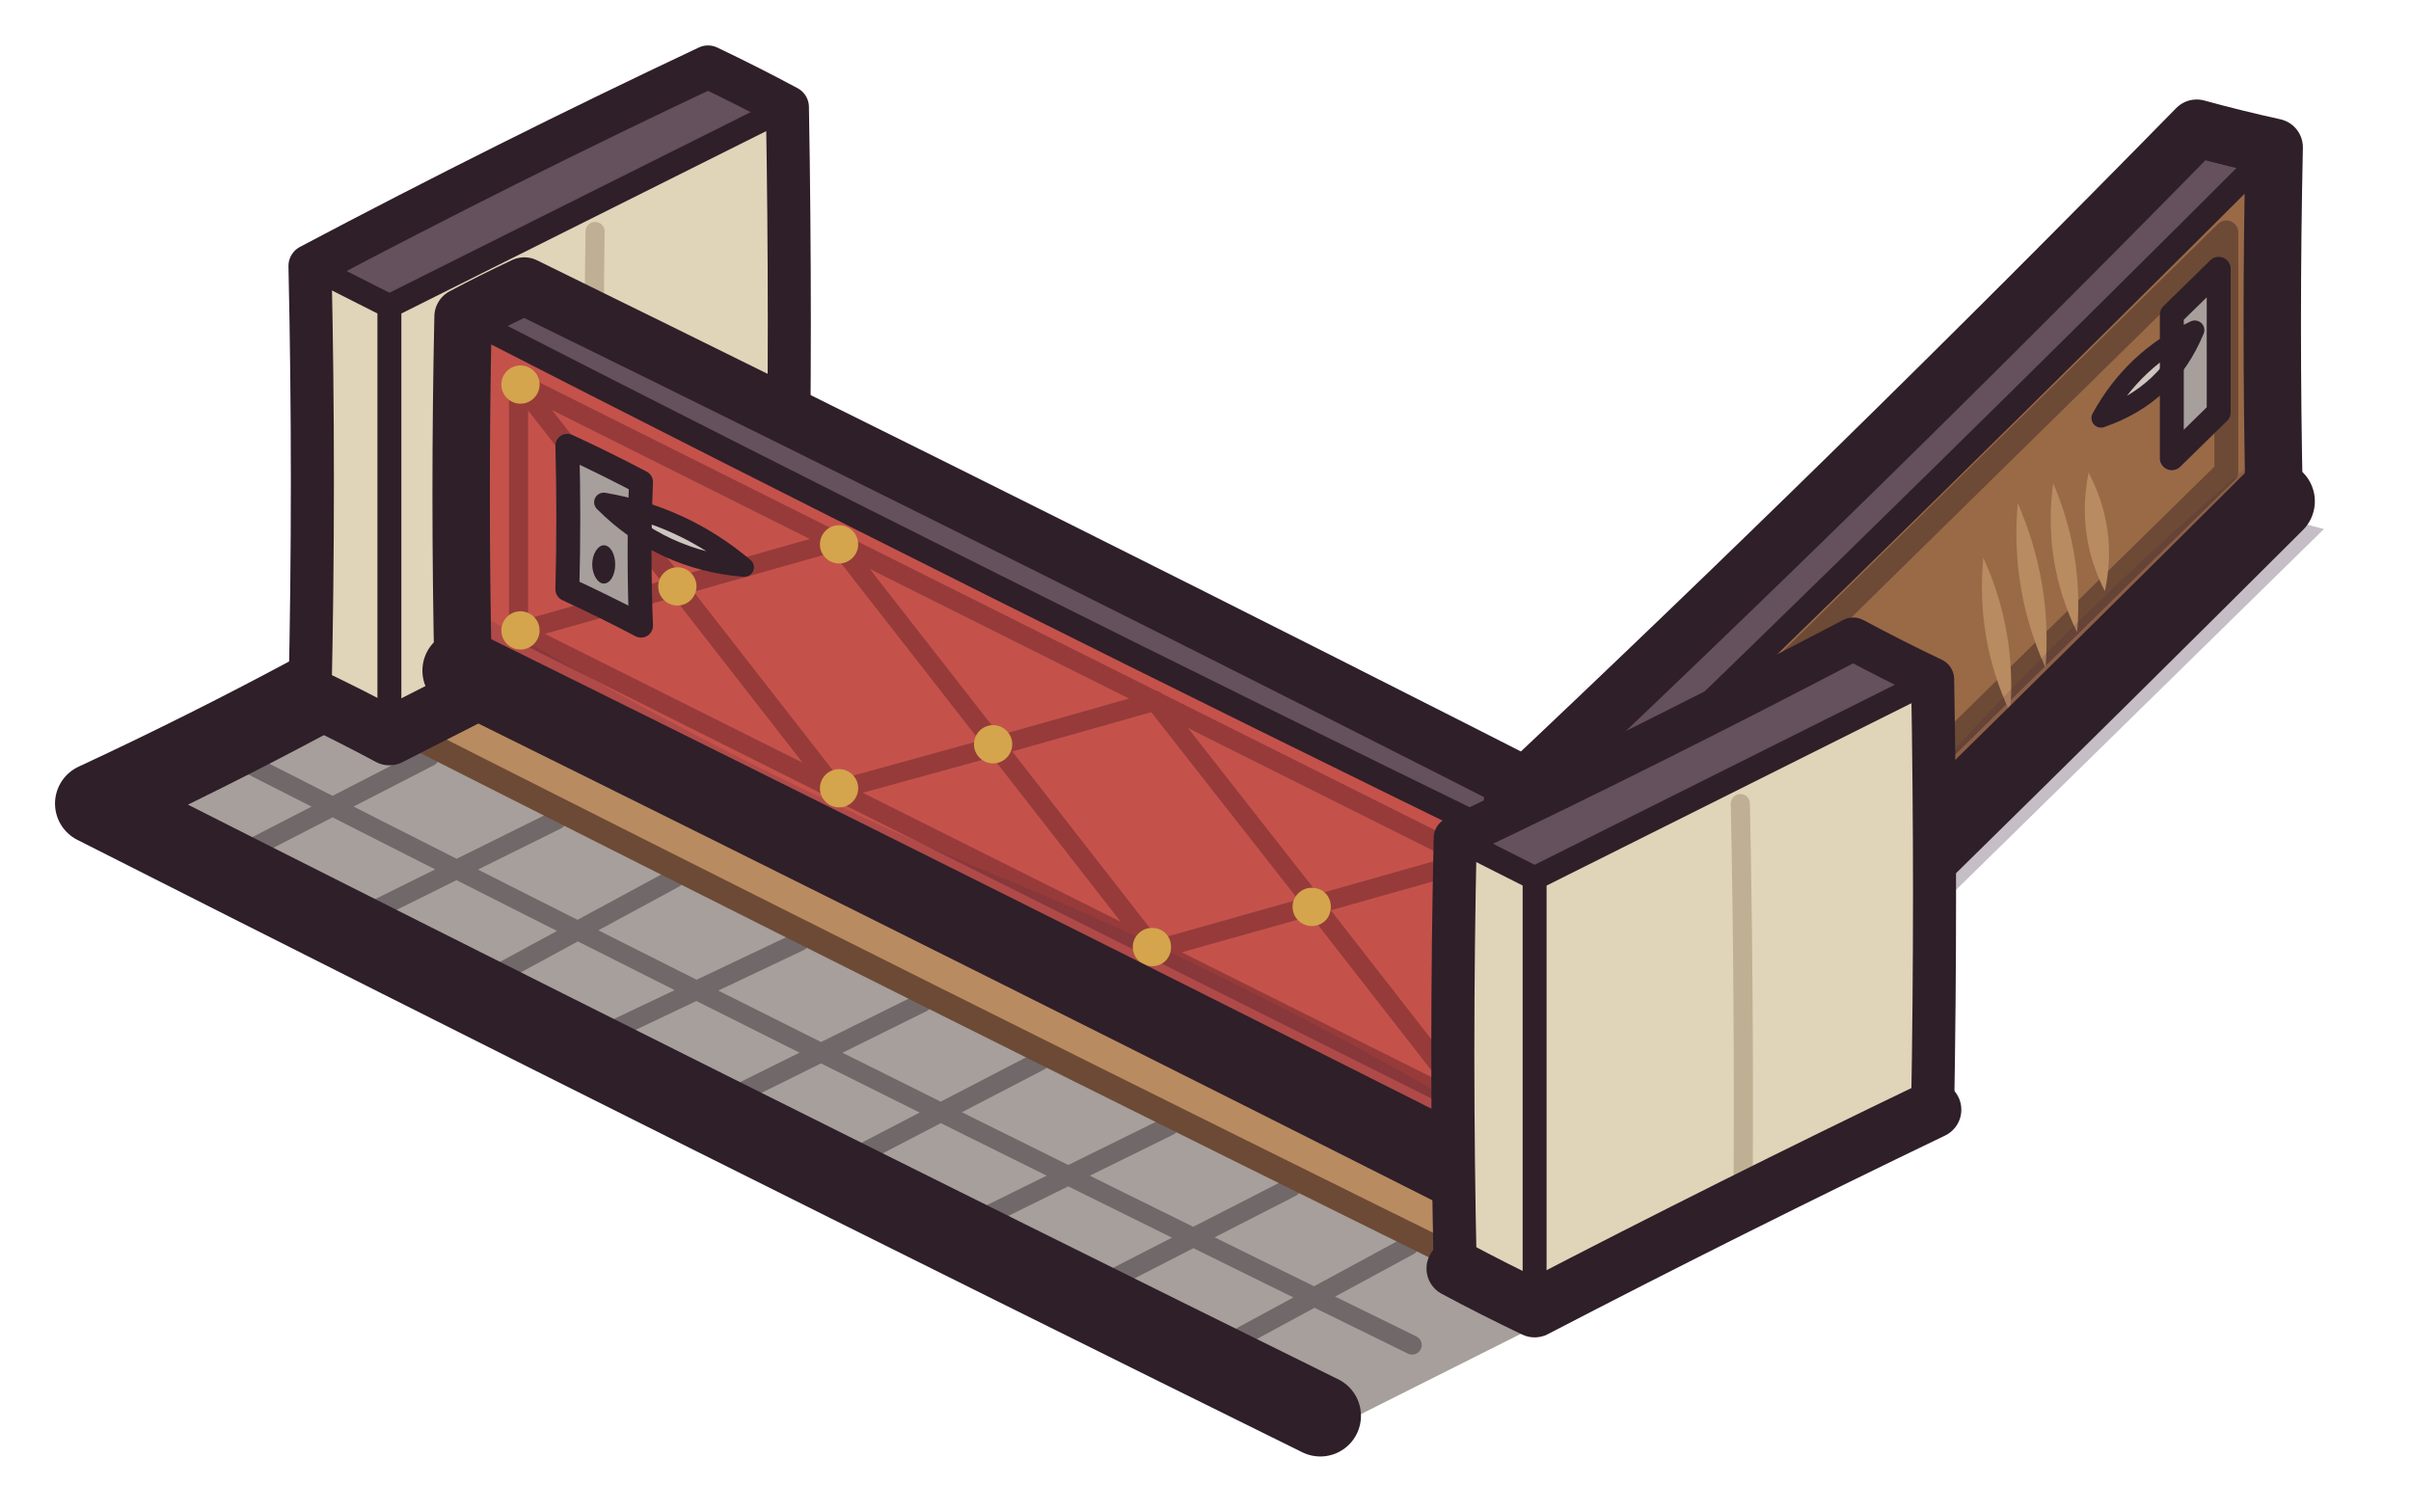
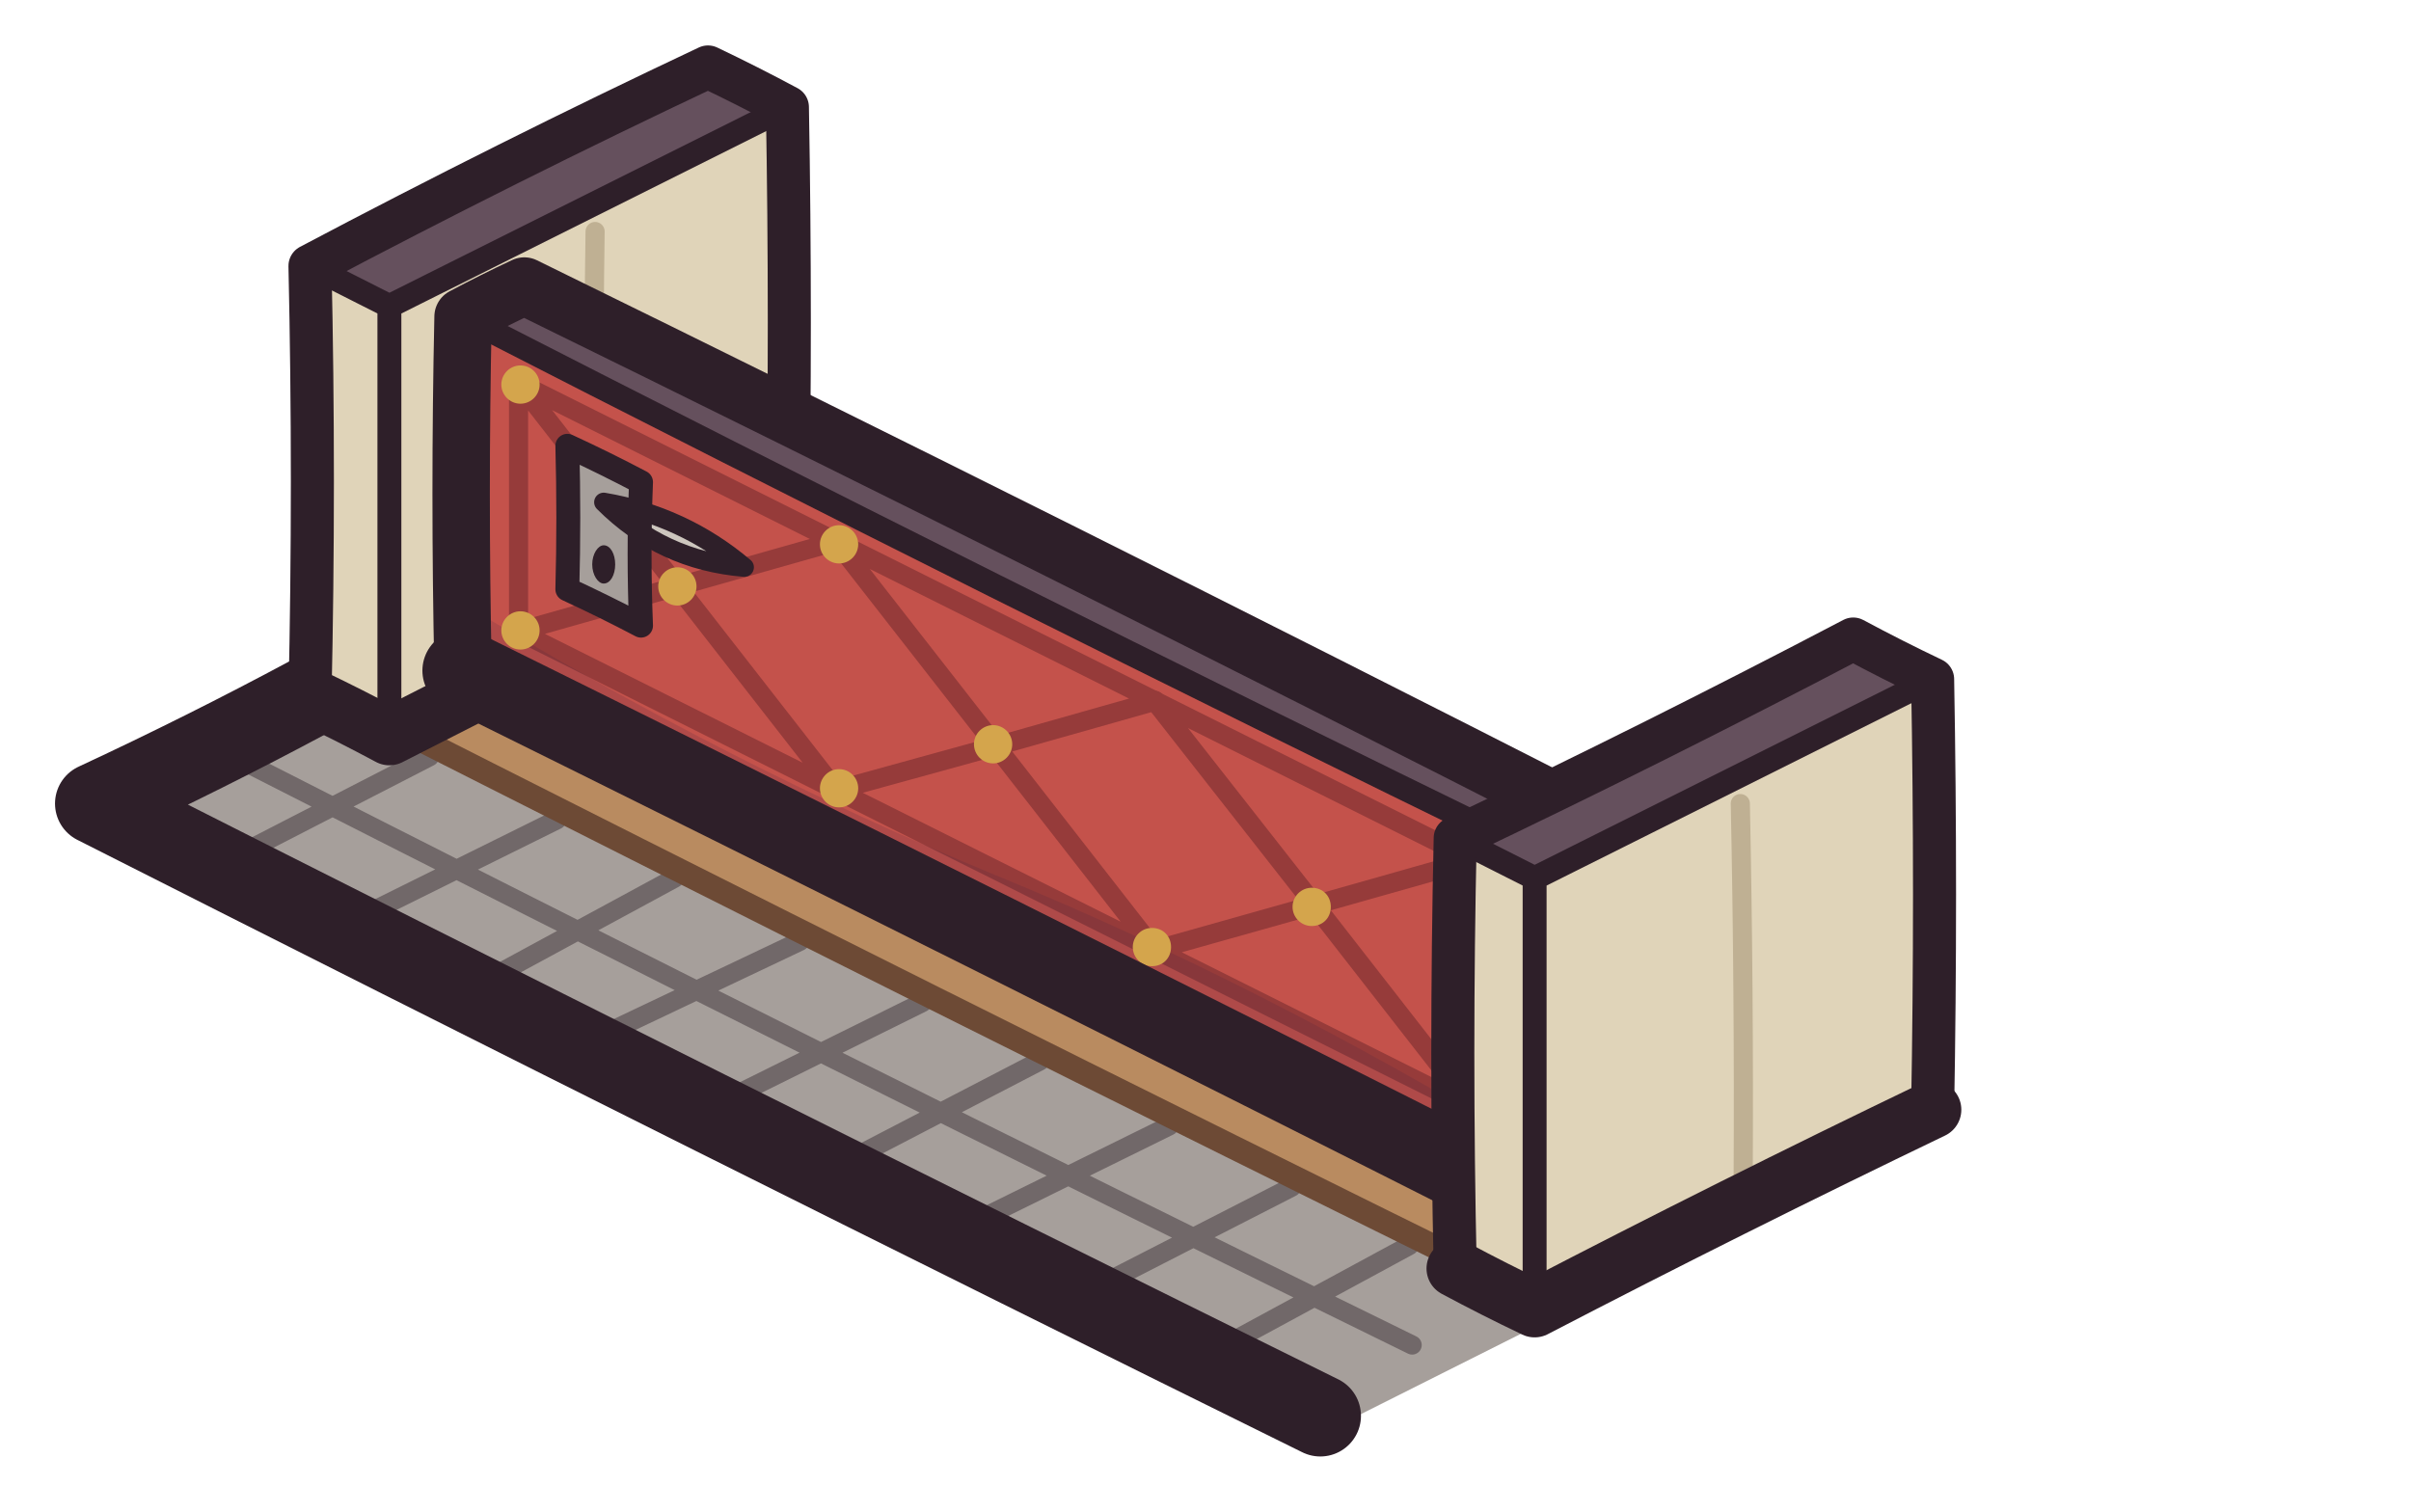
<svg xmlns="http://www.w3.org/2000/svg" viewBox="0 0 252 158" width="252" height="158">
  <g id="p-floor">
    <path d="M74 52L203.9 117L182.8 127.5L52.9 62.6Z" fill="#ad7f58" />
    <path d="M70.2 57.1Q130.7 88 191.8 117.9M62.5 61Q123.1 91.7 184.1 121.8M102.2 73.1L95.1 77.3M150.2 97.1L143.1 101.3" fill="none" stroke="#8d6445" stroke-width="2" stroke-linecap="round" stroke-linejoin="round" />
    <path d="M33.7 72.2L163.6 137.1L139.9 149L10 84Z" fill="#a69f9b" />
    <path d="M44.9 79.1L24.1 89.8M58.2 85.7L37 96.2M70.5 91.8L50.2 102.8M83.6 98.4L61.9 108.7M96.4 104.8L75.2 115.3M108.7 110.9L87.9 121.7M122.2 117.7L100.9 128.2M135 124.1L114.1 134.8M147.3 130.2L127 141.2M24.7 79.2Q85.9 110.4 147.6 140.6" fill="none" stroke="#716869" stroke-width="2" stroke-linecap="round" stroke-linejoin="round" />
    <path d="M52.9 62.6L182.8 127.5L163.6 137.1L33.7 72.2Z" fill="#b98b60" />
    <path d="M54.8 63.5Q117.1 94.2 179 125.6M35.6 73.1Q97.5 104.5 159.8 135.2" fill="none" stroke="#6d4a35" stroke-width="2.5" stroke-linecap="round" stroke-linejoin="round" />
    <path d="M56.1 73.8Q104.2 97.5 152.1 121.8" fill="none" stroke="#9a6a47" stroke-width="2" stroke-linecap="round" stroke-linejoin="round" />
    <path d="M32.4 72.8Q21.4 78.7 10 84Q73.8 116.3 138 148" fill="none" stroke="#2e1f29" stroke-width="8.5" stroke-linecap="round" stroke-linejoin="round" />
  </g>
  <g id="p-post-left">
    <path d="M32.4 72.8L40.7 77L40.7 32L32.4 27.8Z" fill="#e0d4b9" />
    <path d="M82.3 56.2L40.7 77L40.7 32L82.3 11.2Z" fill="#e0d4b9" />
    <path d="M74 7L82.3 11.2L40.7 32L32.4 27.8Z" fill="#65505d" />
    <path d="M62.5 63.1Q61.9 43.6 62.2 24.2" fill="none" stroke="#bfb093" stroke-width="2" stroke-linecap="round" stroke-linejoin="round" />
    <path d="M40.7 32L40.7 77M32.4 27.8L40.7 32L82.3 11.2" fill="none" stroke="#2e1f29" stroke-width="2.5" stroke-linecap="round" stroke-linejoin="round" />
    <path d="M32.4 72.8Q32.9 50.3 32.4 27.8Q53 16.9 74 7Q78.2 9 82.3 11.2Q82.7 33.7 82.3 56.2" fill="none" stroke="#2e1f29" stroke-width="4.5" stroke-linecap="round" stroke-linejoin="round" />
    <path d="M32.4 72.8Q36.6 74.8 40.7 77Q61.4 66.4 82.3 56.2" fill="none" stroke="#2e1f29" stroke-width="6" stroke-linecap="round" stroke-linejoin="round" />
  </g>
  <g id="p-leaf-closed" class="st-closed">
    <path d="M48.4 70.1L159.8 125.8L159.8 88.8L48.4 33.1Z" fill="#c4524b" />
    <path d="M54.8 29.9L166.2 85.6L159.8 88.8L48.4 33.1Z" fill="#65505d" />
    <path d="M54.2 66L154 115.9L154 89.9L54.2 40ZM54.2 66L70.8 61.3L54.2 40M87.4 82.6L70.8 61.3L87.4 56.6M87.4 82.6L104.1 78L87.4 56.6M120.7 99.3L104.1 78L120.7 73.3M120.7 99.3L137.4 94.6L120.7 73.3M154 115.9L137.4 94.6L154 89.9" fill="none" stroke="#963b3a" stroke-width="2" stroke-linecap="round" stroke-linejoin="round" />
    <path d="M48.4 70.1L159.8 125.8L159.8 119.8Q131.9 102.9 104.1 91.5Q76.2 80 48.4 63.1Z" fill="#3f2541" fill-opacity="0.16" />
    <path d="M56.4 65.9C56.4 67 55.5 67.9 54.4 67.9C53.3 67.9 52.4 67 52.4 65.9C52.4 64.8 53.3 63.9 54.4 63.9C55.5 63.9 56.4 64.8 56.4 65.9ZM89.7 82.4C89.7 83.5 88.8 84.4 87.7 84.4C86.6 84.4 85.7 83.5 85.7 82.4C85.7 81.3 86.6 80.4 87.7 80.4C88.8 80.4 89.7 81.3 89.7 82.4ZM122.4 99C122.4 100.1 121.6 101 120.4 101C119.3 101 118.4 100.1 118.4 99C118.4 97.9 119.3 97 120.4 97C121.6 97 122.4 97.9 122.4 99ZM156.1 116.1C156.1 117.2 155.2 118.1 154.1 118.1C153 118.1 152.1 117.2 152.1 116.1C152.1 115 153 114.1 154.1 114.1C155.2 114.1 156.1 115 156.1 116.1ZM72.8 61.3C72.8 62.4 71.9 63.3 70.8 63.3C69.7 63.3 68.8 62.4 68.8 61.3C68.8 60.2 69.7 59.3 70.8 59.3C71.9 59.3 72.8 60.2 72.8 61.3ZM105.8 77.8C105.8 78.9 104.9 79.8 103.8 79.8C102.7 79.8 101.8 78.9 101.8 77.8C101.8 76.7 102.7 75.8 103.8 75.8C104.9 75.8 105.8 76.7 105.8 77.8ZM139.1 94.8C139.1 95.9 138.3 96.8 137.1 96.8C136 96.8 135.1 95.9 135.1 94.8C135.1 93.7 136 92.8 137.1 92.8C138.3 92.8 139.1 93.7 139.1 94.8ZM56.4 40.2C56.4 41.3 55.5 42.2 54.4 42.2C53.3 42.2 52.4 41.3 52.4 40.2C52.4 39.1 53.3 38.2 54.4 38.2C55.5 38.2 56.4 39.1 56.4 40.2ZM89.7 56.9C89.7 58 88.8 58.9 87.7 58.9C86.6 58.9 85.7 58 85.7 56.9C85.7 55.8 86.6 54.9 87.7 54.9C88.8 54.9 89.7 55.8 89.7 56.9ZM156.2 89.8C156.2 90.9 155.3 91.8 154.2 91.8C153.1 91.8 152.2 90.9 152.2 89.8C152.2 88.7 153.1 87.8 154.2 87.8C155.3 87.8 156.2 88.7 156.2 89.8Z" fill="#d4a54c" />
    <path d="M121.8 73.3C121.8 73.9 121.3 74.4 120.7 74.4C120.1 74.4 119.6 73.9 119.6 73.3C119.6 72.7 120.1 72.2 120.7 72.2C121.3 72.2 121.8 72.7 121.8 73.3Z" fill="#963b3a" />
    <path d="M59.3 61.6Q63.2 63.4 67 65.4Q66.7 57.9 67 50.4Q63.2 48.4 59.3 46.6Q59.5 54.1 59.3 61.6Z" fill="#a69f9b" />
    <path d="M63.1 52.5Q69.2 58.6 77.8 59.3Q71.4 53.9 63.1 52.5Z" fill="#cdc6be" />
    <path d="M64.3 59C64.3 60.1 63.8 61 63.1 61C62.5 61 61.9 60.1 61.9 59C61.9 57.9 62.5 57 63.1 57C63.8 57 64.3 57.9 64.3 59Z" fill="#2e1f29" />
    <path d="M59.3 61.6Q63.2 63.4 67 65.4Q66.7 57.9 67 50.4Q63.2 48.4 59.3 46.6Q59.5 54.1 59.3 61.6Z" fill="none" stroke="#2e1f29" stroke-width="2.5" stroke-linecap="round" stroke-linejoin="round" />
    <path d="M63.1 52.5Q69.2 58.6 77.8 59.3Q71.4 53.9 63.1 52.5Z" fill="none" stroke="#2e1f29" stroke-width="2" stroke-linecap="round" stroke-linejoin="round" />
    <path d="M48.4 33.1Q103.8 61.5 159.8 88.8" fill="none" stroke="#2e1f29" stroke-width="2.5" stroke-linecap="round" stroke-linejoin="round" />
    <path d="M48.4 70.1Q48 51.6 48.4 33.1Q51.6 31.4 54.8 29.9Q110.7 57.3 166.2 85.6" fill="none" stroke="#2e1f29" stroke-width="6" stroke-linecap="round" stroke-linejoin="round" />
    <path d="M48.4 70.1Q104.2 97.7 159.8 125.8" fill="none" stroke="#2e1f29" stroke-width="8.5" stroke-linecap="round" stroke-linejoin="round" />
  </g>
-   <g id="p-leaf-open" class="st-open">
-     <path d="M169.4 127.4L242.9 55.3L226 50.9L152.4 123.1Z" fill="#3f2541" fill-opacity="0.3" />
-     <path d="M166.2 122.6L237.7 52.4L237.7 15.4L166.2 85.6Z" fill="#9a6a47" />
-     <path d="M158.1 120.5L166.2 122.6L166.2 85.6L158.1 83.5Z" fill="#9a6a47" />
-     <path d="M166.2 85.6L237.7 15.4L229.6 13.4L158.1 83.5Z" fill="#65505d" />
-     <path d="M171.1 109.8L232.7 49.3L232.7 24.3L171.1 84.8Z" fill="none" stroke="#6d4a35" stroke-width="2.5" stroke-linecap="round" stroke-linejoin="round" />
-     <path d="M207.3 58.3Q206.5 66.8 210.1 74.5Q210.8 66 207.3 58.3ZM210.9 52.6Q210.1 61.6 213.8 69.8Q214.5 60.9 210.9 52.6ZM214.6 50.5Q213.5 58.7 217.1 66.1Q217.8 58 214.6 50.5ZM218.3 49.4Q217 55.9 220 61.8Q221.4 55.3 218.3 49.4Z" fill="#b98b60" />
-     <path d="M227 47.9L231.9 43.1L231.9 28.1L227 32.9Z" fill="#a69f9b" />
-     <path d="M229.4 34.5Q223 37.5 219.6 43.7Q226.6 41.3 229.4 34.5Z" fill="#cdc6be" />
-     <path d="M227 47.9L231.9 43.1L231.9 28.1L227 32.9Z" fill="none" stroke="#2e1f29" stroke-width="2.5" stroke-linecap="round" stroke-linejoin="round" />
-     <path d="M229.4 34.5Q223 37.5 219.6 43.7Q226.6 41.3 229.4 34.5Z" fill="none" stroke="#2e1f29" stroke-width="2" stroke-linecap="round" stroke-linejoin="round" />
-     <path d="M166.2 122.6L237.7 52.4L237.7 46.4Q216.2 64.5 198.3 85Q180.5 105.1 166.2 115.6Z" fill="#3f2541" fill-opacity="0.16" />
-     <path d="M237.7 15.4Q202.2 50.9 166.2 85.6Q162.1 84.7 158.1 83.5" fill="none" stroke="#2e1f29" stroke-width="2.5" stroke-linecap="round" stroke-linejoin="round" />
-     <path d="M166.2 85.6L166.2 122.6" fill="none" stroke="#2e1f29" stroke-width="3.5" stroke-linecap="round" stroke-linejoin="round" />
-     <path d="M158.1 120.5Q158.4 102 158.1 83.5Q194.5 49.2 229.6 13.4Q233.6 14.5 237.7 15.4Q237.3 33.9 237.7 52.4" fill="none" stroke="#2e1f29" stroke-width="6" stroke-linecap="round" stroke-linejoin="round" />
-     <path d="M158.1 120.5Q162.2 121.5 166.2 122.6Q202.2 87.8 237.7 52.4" fill="none" stroke="#2e1f29" stroke-width="8.5" stroke-linecap="round" stroke-linejoin="round" />
-   </g>
-   <g id="p-post-right">
+   <g id="p-post-right" class="st-closed">
    <path d="M152.1 132.6L160.4 136.8L160.4 91.8L152.1 87.6Z" fill="#e0d4b9" />
    <path d="M202 116L160.4 136.8L160.4 91.8L202 71Z" fill="#e0d4b9" />
    <path d="M193.7 66.8L202 71L160.4 91.8L152.1 87.6Z" fill="#65505d" />
    <path d="M182.2 122.9Q182.3 103.5 181.9 84" fill="none" stroke="#bfb093" stroke-width="2" stroke-linecap="round" stroke-linejoin="round" />
    <path d="M160.4 91.8L160.4 136.8M152.1 87.6L160.4 91.8L202 71" fill="none" stroke="#2e1f29" stroke-width="2.5" stroke-linecap="round" stroke-linejoin="round" />
    <path d="M152.1 132.6Q151.6 110.1 152.1 87.6Q173.1 77.6 193.7 66.8Q197.8 69 202 71Q202.4 93.5 202 116" fill="none" stroke="#2e1f29" stroke-width="4.5" stroke-linecap="round" stroke-linejoin="round" />
    <path d="M152.1 132.6Q156.2 134.8 160.4 136.8Q181 126.1 202 116" fill="none" stroke="#2e1f29" stroke-width="6" stroke-linecap="round" stroke-linejoin="round" />
  </g>
</svg>
